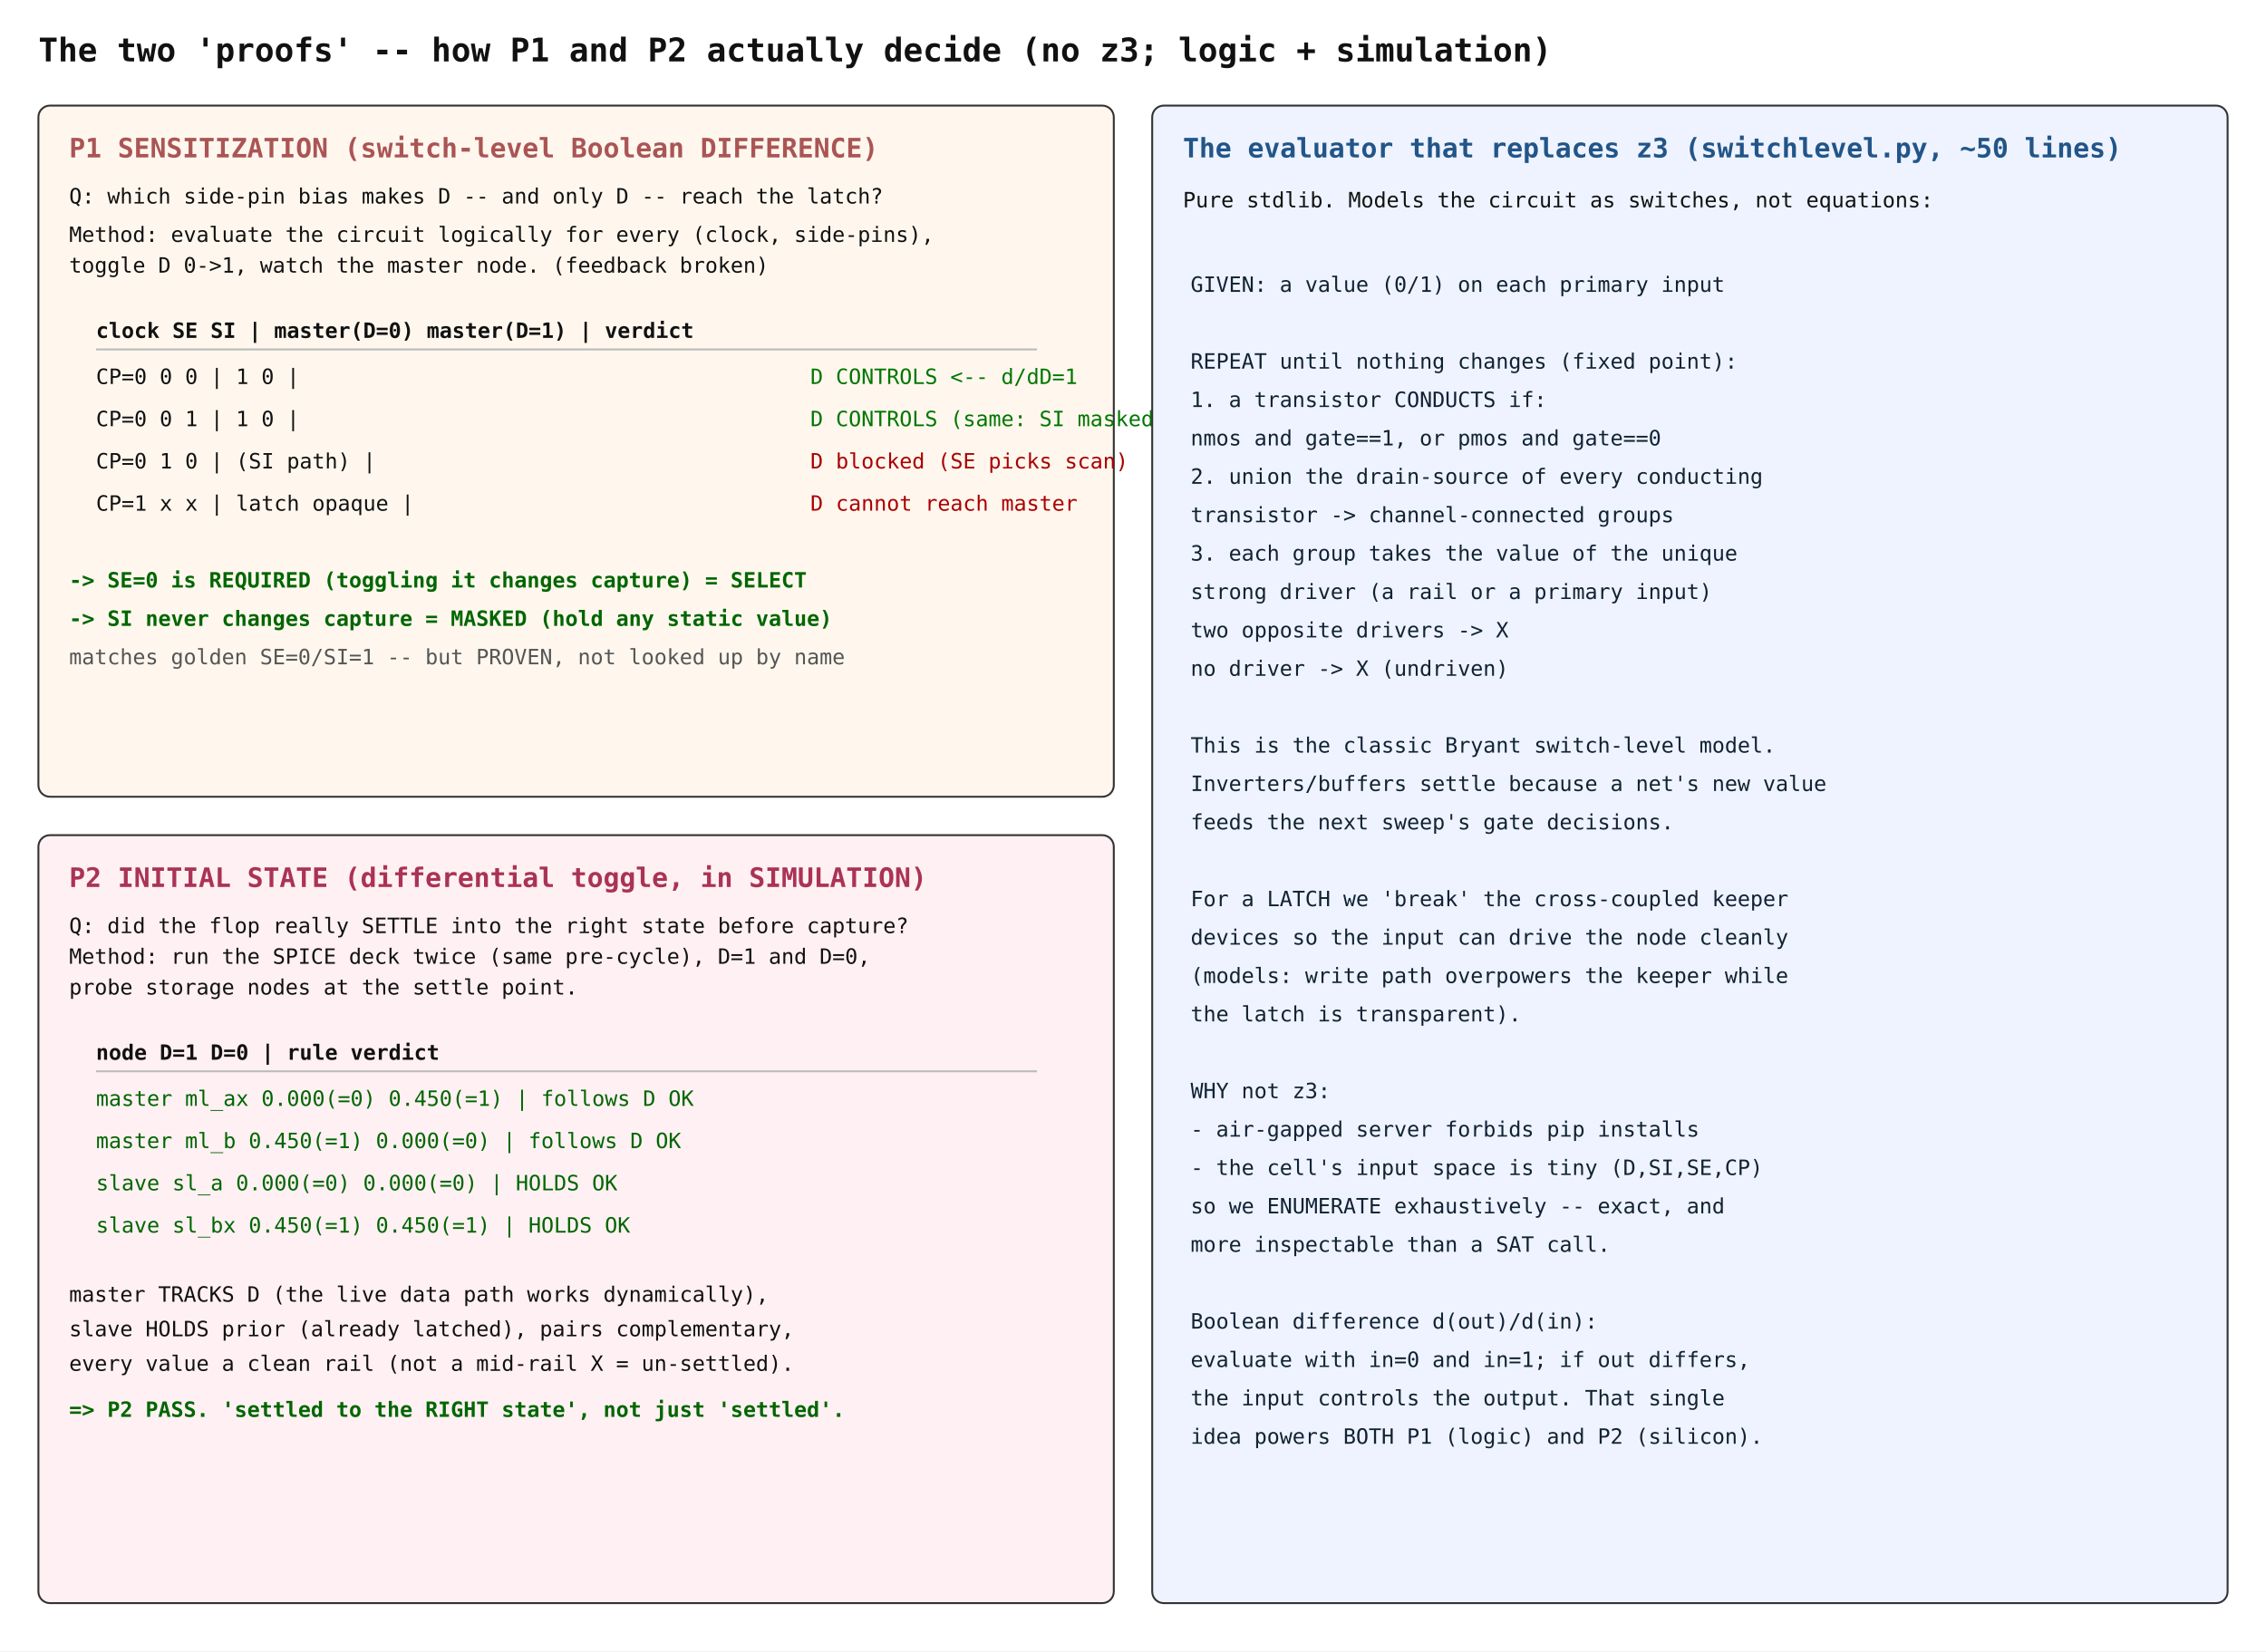
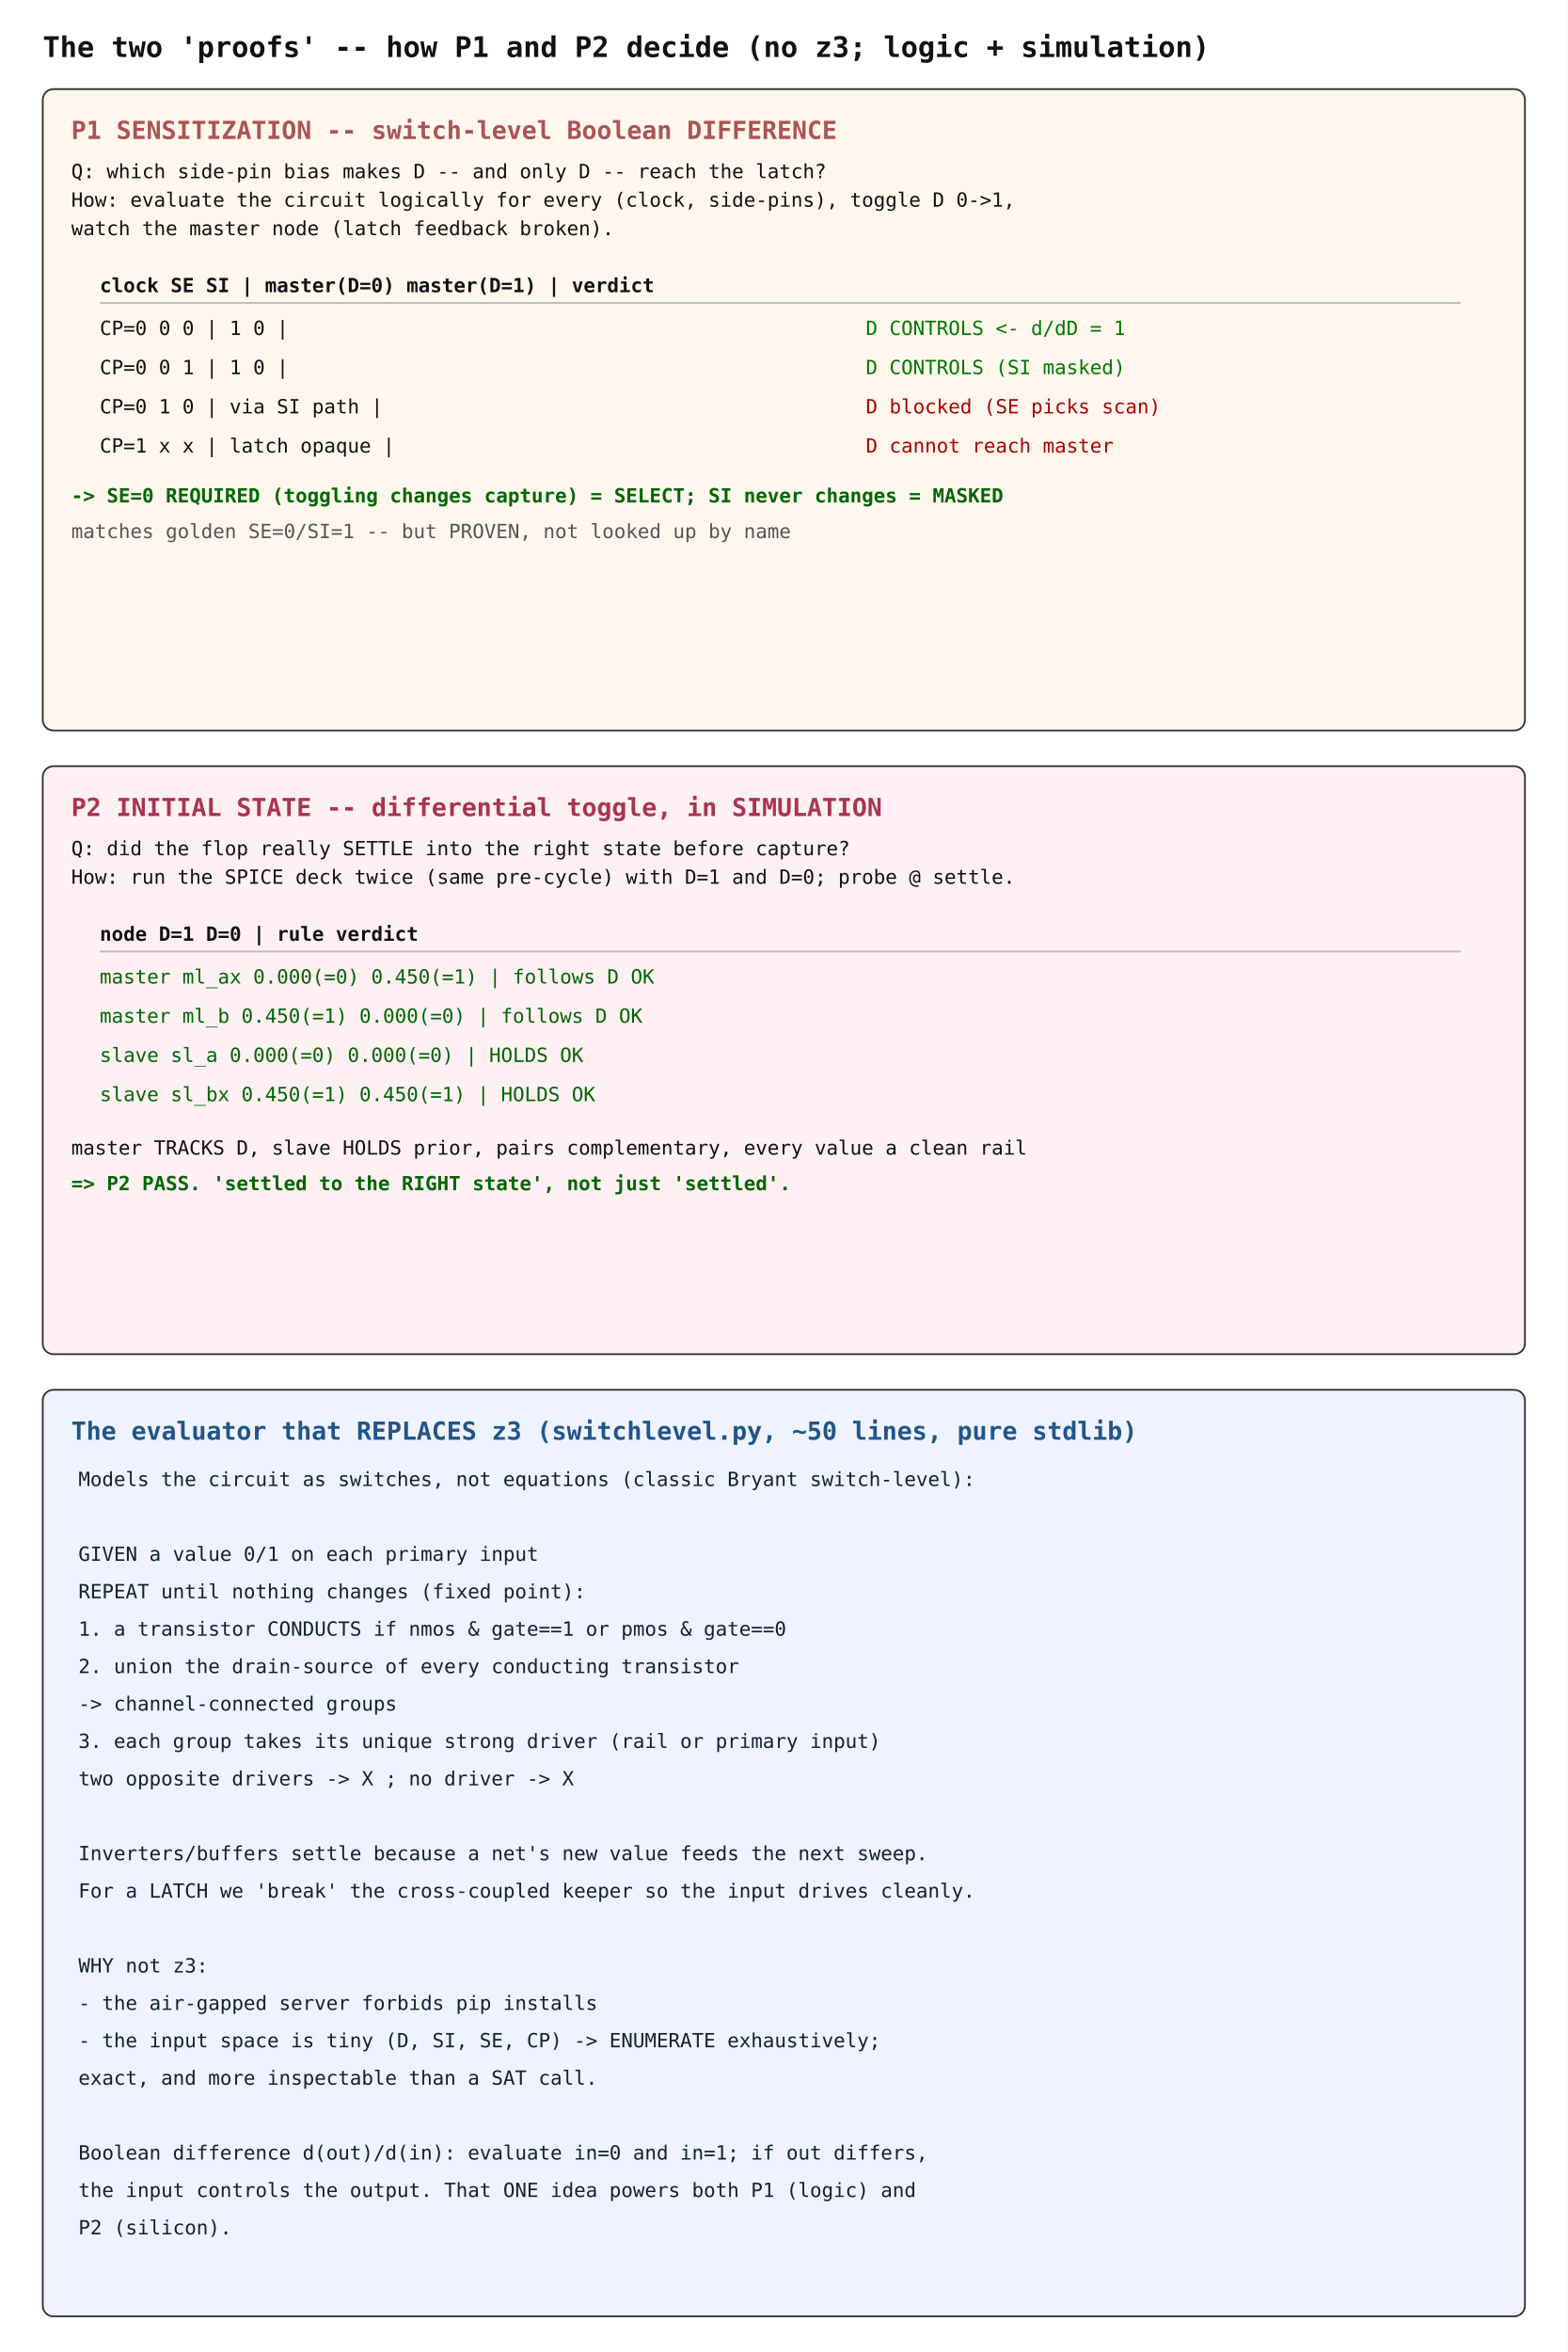
- <svg xmlns="http://www.w3.org/2000/svg" width="1180" height="860">
-   <rect width="1180" height="860" fill="white" />
-   <text x="20" y="32" font-family="monospace" font-size="17" text-anchor="start" fill="#111" font-weight="bold">The two 'proofs' -- how P1 and P2 actually decide  (no z3; logic + simulation)</text>
-   <rect x="20" y="55" width="560" height="360" rx="6" fill="#fff7ee" stroke="#333" />
-   <text x="36" y="82" font-family="monospace" font-size="14" text-anchor="start" fill="#a55" font-weight="bold">P1  SENSITIZATION  (switch-level Boolean DIFFERENCE)</text>
-   <text x="36" y="106" font-family="monospace" font-size="11" text-anchor="start" fill="#111" font-weight="normal">Q: which side-pin bias makes D -- and only D -- reach the latch?</text>
-   <text x="36" y="126" font-family="monospace" font-size="11" text-anchor="start" fill="#111" font-weight="normal">Method: evaluate the circuit logically for every (clock, side-pins),</text>
-   <text x="36" y="142" font-family="monospace" font-size="11" text-anchor="start" fill="#111" font-weight="normal">        toggle D 0-&gt;1, watch the master node. (feedback broken)</text>
-   <text x="50" y="176" font-family="monospace" font-size="11" text-anchor="start" fill="#111" font-weight="bold">clock  SE   SI   | master(D=0)  master(D=1) | verdict</text>
-   <line x1="50" y1="182" x2="540" y2="182" stroke="#bbb" />
-   <text x="50" y="200" font-family="monospace" font-size="11" text-anchor="start" fill="#111" font-weight="normal">CP=0  0    0    |  1          0         |</text>
-   <text x="422" y="200" font-family="monospace" font-size="11" text-anchor="start" fill="#070" font-weight="normal">D CONTROLS  &lt;-- d/dD=1</text>
-   <text x="50" y="222" font-family="monospace" font-size="11" text-anchor="start" fill="#111" font-weight="normal">CP=0  0    1    |  1          0         |</text>
-   <text x="422" y="222" font-family="monospace" font-size="11" text-anchor="start" fill="#070" font-weight="normal">D CONTROLS (same: SI masked)</text>
-   <text x="50" y="244" font-family="monospace" font-size="11" text-anchor="start" fill="#111" font-weight="normal">CP=0  1    0    |  (SI path)             |</text>
-   <text x="422" y="244" font-family="monospace" font-size="11" text-anchor="start" fill="#a00" font-weight="normal">D blocked (SE picks scan)</text>
-   <text x="50" y="266" font-family="monospace" font-size="11" text-anchor="start" fill="#111" font-weight="normal">CP=1  x    x    |  latch opaque             |</text>
-   <text x="422" y="266" font-family="monospace" font-size="11" text-anchor="start" fill="#a00" font-weight="normal">D cannot reach master</text>
-   <text x="36" y="306" font-family="monospace" font-size="11" text-anchor="start" fill="#060" font-weight="bold">-&gt; SE=0 is REQUIRED (toggling it changes capture) = SELECT</text>
-   <text x="36" y="326" font-family="monospace" font-size="11" text-anchor="start" fill="#060" font-weight="bold">-&gt; SI never changes capture = MASKED (hold any static value)</text>
-   <text x="36" y="346" font-family="monospace" font-size="11" text-anchor="start" fill="#555" font-weight="normal">matches golden SE=0/SI=1 -- but PROVEN, not looked up by name</text>
-   <rect x="20" y="435" width="560" height="400" rx="6" fill="#fff0f3" stroke="#333" />
-   <text x="36" y="462" font-family="monospace" font-size="14" text-anchor="start" fill="#a35" font-weight="bold">P2  INITIAL STATE  (differential toggle, in SIMULATION)</text>
-   <text x="36" y="486" font-family="monospace" font-size="11" text-anchor="start" fill="#111" font-weight="normal">Q: did the flop really SETTLE into the right state before capture?</text>
-   <text x="36" y="502" font-family="monospace" font-size="11" text-anchor="start" fill="#111" font-weight="normal">Method: run the SPICE deck twice (same pre-cycle), D=1 and D=0,</text>
-   <text x="36" y="518" font-family="monospace" font-size="11" text-anchor="start" fill="#111" font-weight="normal">        probe storage nodes at the settle point.</text>
-   <text x="50" y="552" font-family="monospace" font-size="11" text-anchor="start" fill="#111" font-weight="bold">node        D=1        D=0      | rule          verdict</text>
-   <line x1="50" y1="558" x2="540" y2="558" stroke="#bbb" />
-   <text x="50" y="576" font-family="monospace" font-size="11" text-anchor="start" fill="#060" font-weight="normal">master ml_ax 0.000(=0)  0.450(=1) | follows D  OK</text>
-   <text x="50" y="598" font-family="monospace" font-size="11" text-anchor="start" fill="#060" font-weight="normal">master ml_b  0.450(=1)  0.000(=0) | follows D  OK</text>
-   <text x="50" y="620" font-family="monospace" font-size="11" text-anchor="start" fill="#060" font-weight="normal">slave  sl_a  0.000(=0)  0.000(=0) | HOLDS      OK</text>
-   <text x="50" y="642" font-family="monospace" font-size="11" text-anchor="start" fill="#060" font-weight="normal">slave  sl_bx 0.450(=1)  0.450(=1) | HOLDS      OK</text>
-   <text x="36" y="678" font-family="monospace" font-size="11" text-anchor="start" fill="#111" font-weight="normal">master TRACKS D (the live data path works dynamically),</text>
-   <text x="36" y="696" font-family="monospace" font-size="11" text-anchor="start" fill="#111" font-weight="normal">slave HOLDS prior (already latched), pairs complementary,</text>
-   <text x="36" y="714" font-family="monospace" font-size="11" text-anchor="start" fill="#111" font-weight="normal">every value a clean rail (not a mid-rail X = un-settled).</text>
-   <text x="36" y="738" font-family="monospace" font-size="11" text-anchor="start" fill="#060" font-weight="bold">=&gt; P2 PASS.  'settled to the RIGHT state', not just 'settled'.</text>
-   <rect x="600" y="55" width="560" height="780" rx="6" fill="#eef3ff" stroke="#333" />
-   <text x="616" y="82" font-family="monospace" font-size="14" text-anchor="start" fill="#258" font-weight="bold">The evaluator that replaces z3  (switchlevel.py, ~50 lines)</text>
-   <text x="616" y="108" font-family="monospace" font-size="11" text-anchor="start" fill="#111" font-weight="normal">Pure stdlib. Models the circuit as switches, not equations:</text>
-   <text x="620" y="132" font-family="monospace" font-size="11" text-anchor="start" fill="#123" font-weight="normal" />
-   <text x="620" y="152" font-family="monospace" font-size="11" text-anchor="start" fill="#123" font-weight="normal">GIVEN: a value (0/1) on each primary input</text>
-   <text x="620" y="172" font-family="monospace" font-size="11" text-anchor="start" fill="#123" font-weight="normal" />
-   <text x="620" y="192" font-family="monospace" font-size="11" text-anchor="start" fill="#123" font-weight="normal">REPEAT until nothing changes (fixed point):</text>
-   <text x="620" y="212" font-family="monospace" font-size="11" text-anchor="start" fill="#123" font-weight="normal">  1. a transistor CONDUCTS if:</text>
-   <text x="620" y="232" font-family="monospace" font-size="11" text-anchor="start" fill="#123" font-weight="normal">        nmos and gate==1, or  pmos and gate==0</text>
-   <text x="620" y="252" font-family="monospace" font-size="11" text-anchor="start" fill="#123" font-weight="normal">  2. union the drain-source of every conducting</text>
-   <text x="620" y="272" font-family="monospace" font-size="11" text-anchor="start" fill="#123" font-weight="normal">     transistor  -&gt;  channel-connected groups</text>
-   <text x="620" y="292" font-family="monospace" font-size="11" text-anchor="start" fill="#123" font-weight="normal">  3. each group takes the value of the unique</text>
-   <text x="620" y="312" font-family="monospace" font-size="11" text-anchor="start" fill="#123" font-weight="normal">     strong driver (a rail or a primary input)</text>
-   <text x="620" y="332" font-family="monospace" font-size="11" text-anchor="start" fill="#123" font-weight="normal">        two opposite drivers -&gt; X</text>
-   <text x="620" y="352" font-family="monospace" font-size="11" text-anchor="start" fill="#123" font-weight="normal">        no driver           -&gt; X (undriven)</text>
-   <text x="620" y="372" font-family="monospace" font-size="11" text-anchor="start" fill="#123" font-weight="normal" />
-   <text x="620" y="392" font-family="monospace" font-size="11" text-anchor="start" fill="#123" font-weight="normal">This is the classic Bryant switch-level model.</text>
-   <text x="620" y="412" font-family="monospace" font-size="11" text-anchor="start" fill="#123" font-weight="normal">Inverters/buffers settle because a net's new value</text>
-   <text x="620" y="432" font-family="monospace" font-size="11" text-anchor="start" fill="#123" font-weight="normal">feeds the next sweep's gate decisions.</text>
-   <text x="620" y="452" font-family="monospace" font-size="11" text-anchor="start" fill="#123" font-weight="normal" />
-   <text x="620" y="472" font-family="monospace" font-size="11" text-anchor="start" fill="#123" font-weight="normal">For a LATCH we 'break' the cross-coupled keeper</text>
-   <text x="620" y="492" font-family="monospace" font-size="11" text-anchor="start" fill="#123" font-weight="normal">devices so the input can drive the node cleanly</text>
-   <text x="620" y="512" font-family="monospace" font-size="11" text-anchor="start" fill="#123" font-weight="normal">(models: write path overpowers the keeper while</text>
-   <text x="620" y="532" font-family="monospace" font-size="11" text-anchor="start" fill="#123" font-weight="normal"> the latch is transparent).</text>
-   <text x="620" y="552" font-family="monospace" font-size="11" text-anchor="start" fill="#123" font-weight="normal" />
-   <text x="620" y="572" font-family="monospace" font-size="11" text-anchor="start" fill="#123" font-weight="normal">WHY not z3:</text>
-   <text x="620" y="592" font-family="monospace" font-size="11" text-anchor="start" fill="#123" font-weight="normal">  - air-gapped server forbids pip installs</text>
-   <text x="620" y="612" font-family="monospace" font-size="11" text-anchor="start" fill="#123" font-weight="normal">  - the cell's input space is tiny (D,SI,SE,CP)</text>
-   <text x="620" y="632" font-family="monospace" font-size="11" text-anchor="start" fill="#123" font-weight="normal">    so we ENUMERATE exhaustively -- exact, and</text>
-   <text x="620" y="652" font-family="monospace" font-size="11" text-anchor="start" fill="#123" font-weight="normal">    more inspectable than a SAT call.</text>
-   <text x="620" y="672" font-family="monospace" font-size="11" text-anchor="start" fill="#123" font-weight="normal" />
-   <text x="620" y="692" font-family="monospace" font-size="11" text-anchor="start" fill="#123" font-weight="normal">Boolean difference  d(out)/d(in):</text>
-   <text x="620" y="712" font-family="monospace" font-size="11" text-anchor="start" fill="#123" font-weight="normal">  evaluate with in=0 and in=1; if out differs,</text>
-   <text x="620" y="732" font-family="monospace" font-size="11" text-anchor="start" fill="#123" font-weight="normal">  the input controls the output. That single</text>
-   <text x="620" y="752" font-family="monospace" font-size="11" text-anchor="start" fill="#123" font-weight="normal">  idea powers BOTH P1 (logic) and P2 (silicon).</text>
+ <svg xmlns="http://www.w3.org/2000/svg" width="880" height="1320">
+   <rect width="880" height="1320" fill="white" />
+   <text x="24" y="32" font-family="monospace" font-size="16" text-anchor="start" fill="#111" font-weight="bold">The two 'proofs' -- how P1 and P2 decide  (no z3; logic + simulation)</text>
+   <rect x="24" y="50" width="832" height="360" rx="6" fill="#fff7ee" stroke="#333" />
+   <text x="40" y="78" font-family="monospace" font-size="14" text-anchor="start" fill="#a55" font-weight="bold">P1  SENSITIZATION  --  switch-level Boolean DIFFERENCE</text>
+   <text x="40" y="100" font-family="monospace" font-size="11" text-anchor="start" fill="#111" font-weight="normal">Q: which side-pin bias makes D -- and only D -- reach the latch?</text>
+   <text x="40" y="116" font-family="monospace" font-size="11" text-anchor="start" fill="#111" font-weight="normal">How: evaluate the circuit logically for every (clock, side-pins), toggle D 0-&gt;1,</text>
+   <text x="40" y="132" font-family="monospace" font-size="11" text-anchor="start" fill="#111" font-weight="normal">     watch the master node (latch feedback broken).</text>
+   <text x="56" y="164" font-family="monospace" font-size="11" text-anchor="start" fill="#111" font-weight="bold">clock   SE   SI  |  master(D=0)   master(D=1)  |  verdict</text>
+   <line x1="56" y1="170" x2="820" y2="170" stroke="#bbb" />
+   <text x="56" y="188" font-family="monospace" font-size="11" text-anchor="start" fill="#111" font-weight="normal">CP=0   0    0   |  1            0           |</text>
+   <text x="486" y="188" font-family="monospace" font-size="11" text-anchor="start" fill="#070" font-weight="normal">D CONTROLS   &lt;- d/dD = 1</text>
+   <text x="56" y="210" font-family="monospace" font-size="11" text-anchor="start" fill="#111" font-weight="normal">CP=0   0    1   |  1            0           |</text>
+   <text x="486" y="210" font-family="monospace" font-size="11" text-anchor="start" fill="#070" font-weight="normal">D CONTROLS   (SI masked)</text>
+   <text x="56" y="232" font-family="monospace" font-size="11" text-anchor="start" fill="#111" font-weight="normal">CP=0   1    0   |  via SI path              |</text>
+   <text x="486" y="232" font-family="monospace" font-size="11" text-anchor="start" fill="#a00" font-weight="normal">D blocked (SE picks scan)</text>
+   <text x="56" y="254" font-family="monospace" font-size="11" text-anchor="start" fill="#111" font-weight="normal">CP=1   x    x   |  latch opaque              |</text>
+   <text x="486" y="254" font-family="monospace" font-size="11" text-anchor="start" fill="#a00" font-weight="normal">D cannot reach master</text>
+   <text x="40" y="282" font-family="monospace" font-size="11" text-anchor="start" fill="#060" font-weight="bold">-&gt; SE=0 REQUIRED (toggling changes capture) = SELECT;  SI never changes = MASKED</text>
+   <text x="40" y="302" font-family="monospace" font-size="11" text-anchor="start" fill="#555" font-weight="normal">matches golden SE=0/SI=1 -- but PROVEN, not looked up by name</text>
+   <rect x="24" y="430" width="832" height="330" rx="6" fill="#fff0f3" stroke="#333" />
+   <text x="40" y="458" font-family="monospace" font-size="14" text-anchor="start" fill="#a35" font-weight="bold">P2  INITIAL STATE  --  differential toggle, in SIMULATION</text>
+   <text x="40" y="480" font-family="monospace" font-size="11" text-anchor="start" fill="#111" font-weight="normal">Q: did the flop really SETTLE into the right state before capture?</text>
+   <text x="40" y="496" font-family="monospace" font-size="11" text-anchor="start" fill="#111" font-weight="normal">How: run the SPICE deck twice (same pre-cycle) with D=1 and D=0; probe @ settle.</text>
+   <text x="56" y="528" font-family="monospace" font-size="11" text-anchor="start" fill="#111" font-weight="bold">node          D=1          D=0       |  rule        verdict</text>
+   <line x1="56" y1="534" x2="820" y2="534" stroke="#bbb" />
+   <text x="56" y="552" font-family="monospace" font-size="11" text-anchor="start" fill="#060" font-weight="normal">master ml_ax  0.000(=0)   0.450(=1)  |  follows D   OK</text>
+   <text x="56" y="574" font-family="monospace" font-size="11" text-anchor="start" fill="#060" font-weight="normal">master ml_b   0.450(=1)   0.000(=0)  |  follows D   OK</text>
+   <text x="56" y="596" font-family="monospace" font-size="11" text-anchor="start" fill="#060" font-weight="normal">slave  sl_a   0.000(=0)   0.000(=0)  |  HOLDS       OK</text>
+   <text x="56" y="618" font-family="monospace" font-size="11" text-anchor="start" fill="#060" font-weight="normal">slave  sl_bx  0.450(=1)   0.450(=1)  |  HOLDS       OK</text>
+   <text x="40" y="648" font-family="monospace" font-size="11" text-anchor="start" fill="#111" font-weight="normal">master TRACKS D, slave HOLDS prior, pairs complementary, every value a clean rail</text>
+   <text x="40" y="668" font-family="monospace" font-size="11" text-anchor="start" fill="#060" font-weight="bold">=&gt; P2 PASS.  'settled to the RIGHT state', not just 'settled'.</text>
+   <rect x="24" y="780" width="832" height="520" rx="6" fill="#eef3ff" stroke="#333" />
+   <text x="40" y="808" font-family="monospace" font-size="14" text-anchor="start" fill="#258" font-weight="bold">The evaluator that REPLACES z3   (switchlevel.py, ~50 lines, pure stdlib)</text>
+   <text x="44" y="834" font-family="monospace" font-size="11" text-anchor="start" fill="#123" font-weight="normal">Models the circuit as switches, not equations (classic Bryant switch-level):</text>
+   <text x="44" y="855" font-family="monospace" font-size="11" text-anchor="start" fill="#123" font-weight="normal" />
+   <text x="44" y="876" font-family="monospace" font-size="11" text-anchor="start" fill="#123" font-weight="normal">  GIVEN a value 0/1 on each primary input</text>
+   <text x="44" y="897" font-family="monospace" font-size="11" text-anchor="start" fill="#123" font-weight="normal">  REPEAT until nothing changes (fixed point):</text>
+   <text x="44" y="918" font-family="monospace" font-size="11" text-anchor="start" fill="#123" font-weight="normal">    1. a transistor CONDUCTS if  nmos &amp; gate==1  or  pmos &amp; gate==0</text>
+   <text x="44" y="939" font-family="monospace" font-size="11" text-anchor="start" fill="#123" font-weight="normal">    2. union the drain-source of every conducting transistor</text>
+   <text x="44" y="960" font-family="monospace" font-size="11" text-anchor="start" fill="#123" font-weight="normal">          -&gt; channel-connected groups</text>
+   <text x="44" y="981" font-family="monospace" font-size="11" text-anchor="start" fill="#123" font-weight="normal">    3. each group takes its unique strong driver (rail or primary input)</text>
+   <text x="44" y="1002" font-family="monospace" font-size="11" text-anchor="start" fill="#123" font-weight="normal">          two opposite drivers -&gt; X ;  no driver -&gt; X</text>
+   <text x="44" y="1023" font-family="monospace" font-size="11" text-anchor="start" fill="#123" font-weight="normal" />
+   <text x="44" y="1044" font-family="monospace" font-size="11" text-anchor="start" fill="#123" font-weight="normal">Inverters/buffers settle because a net's new value feeds the next sweep.</text>
+   <text x="44" y="1065" font-family="monospace" font-size="11" text-anchor="start" fill="#123" font-weight="normal">For a LATCH we 'break' the cross-coupled keeper so the input drives cleanly.</text>
+   <text x="44" y="1086" font-family="monospace" font-size="11" text-anchor="start" fill="#123" font-weight="normal" />
+   <text x="44" y="1107" font-family="monospace" font-size="11" text-anchor="start" fill="#123" font-weight="normal">WHY not z3:</text>
+   <text x="44" y="1128" font-family="monospace" font-size="11" text-anchor="start" fill="#123" font-weight="normal">  - the air-gapped server forbids pip installs</text>
+   <text x="44" y="1149" font-family="monospace" font-size="11" text-anchor="start" fill="#123" font-weight="normal">  - the input space is tiny (D, SI, SE, CP) -&gt; ENUMERATE exhaustively;</text>
+   <text x="44" y="1170" font-family="monospace" font-size="11" text-anchor="start" fill="#123" font-weight="normal">    exact, and more inspectable than a SAT call.</text>
+   <text x="44" y="1191" font-family="monospace" font-size="11" text-anchor="start" fill="#123" font-weight="normal" />
+   <text x="44" y="1212" font-family="monospace" font-size="11" text-anchor="start" fill="#123" font-weight="normal">Boolean difference  d(out)/d(in):  evaluate in=0 and in=1; if out differs,</text>
+   <text x="44" y="1233" font-family="monospace" font-size="11" text-anchor="start" fill="#123" font-weight="normal">the input controls the output. That ONE idea powers both P1 (logic) and</text>
+   <text x="44" y="1254" font-family="monospace" font-size="11" text-anchor="start" fill="#123" font-weight="normal">P2 (silicon).</text>
</svg>
